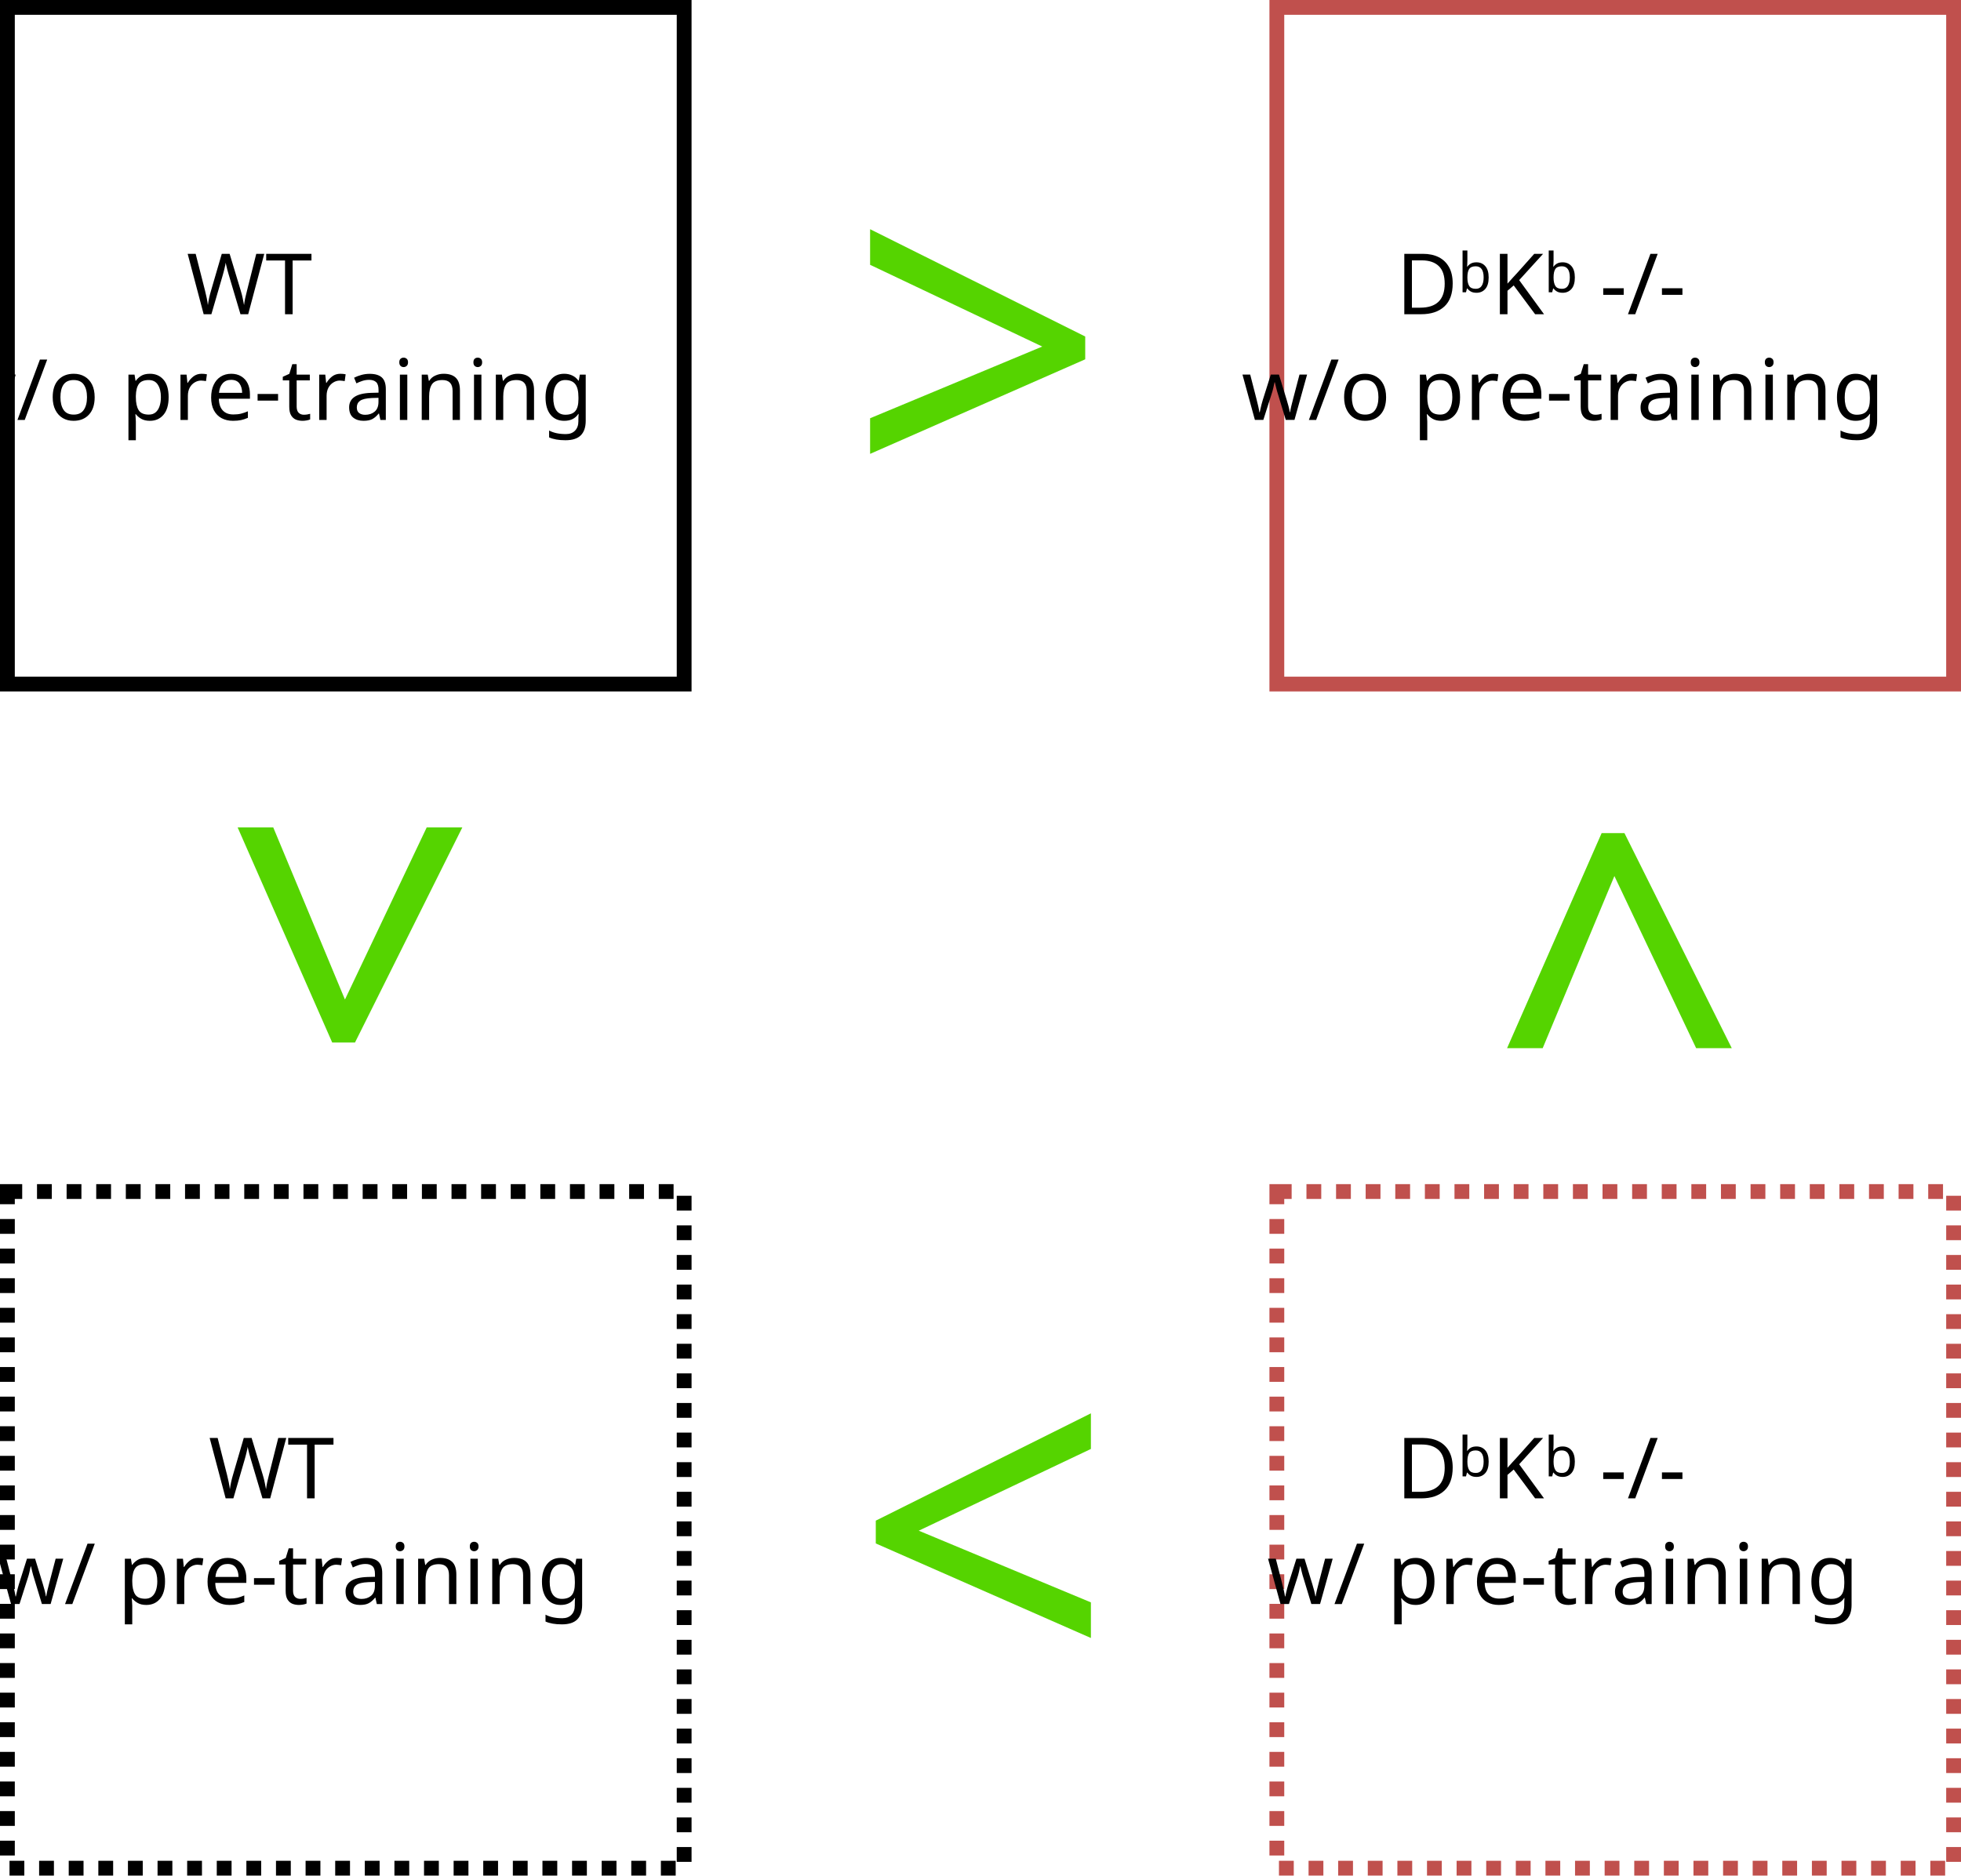
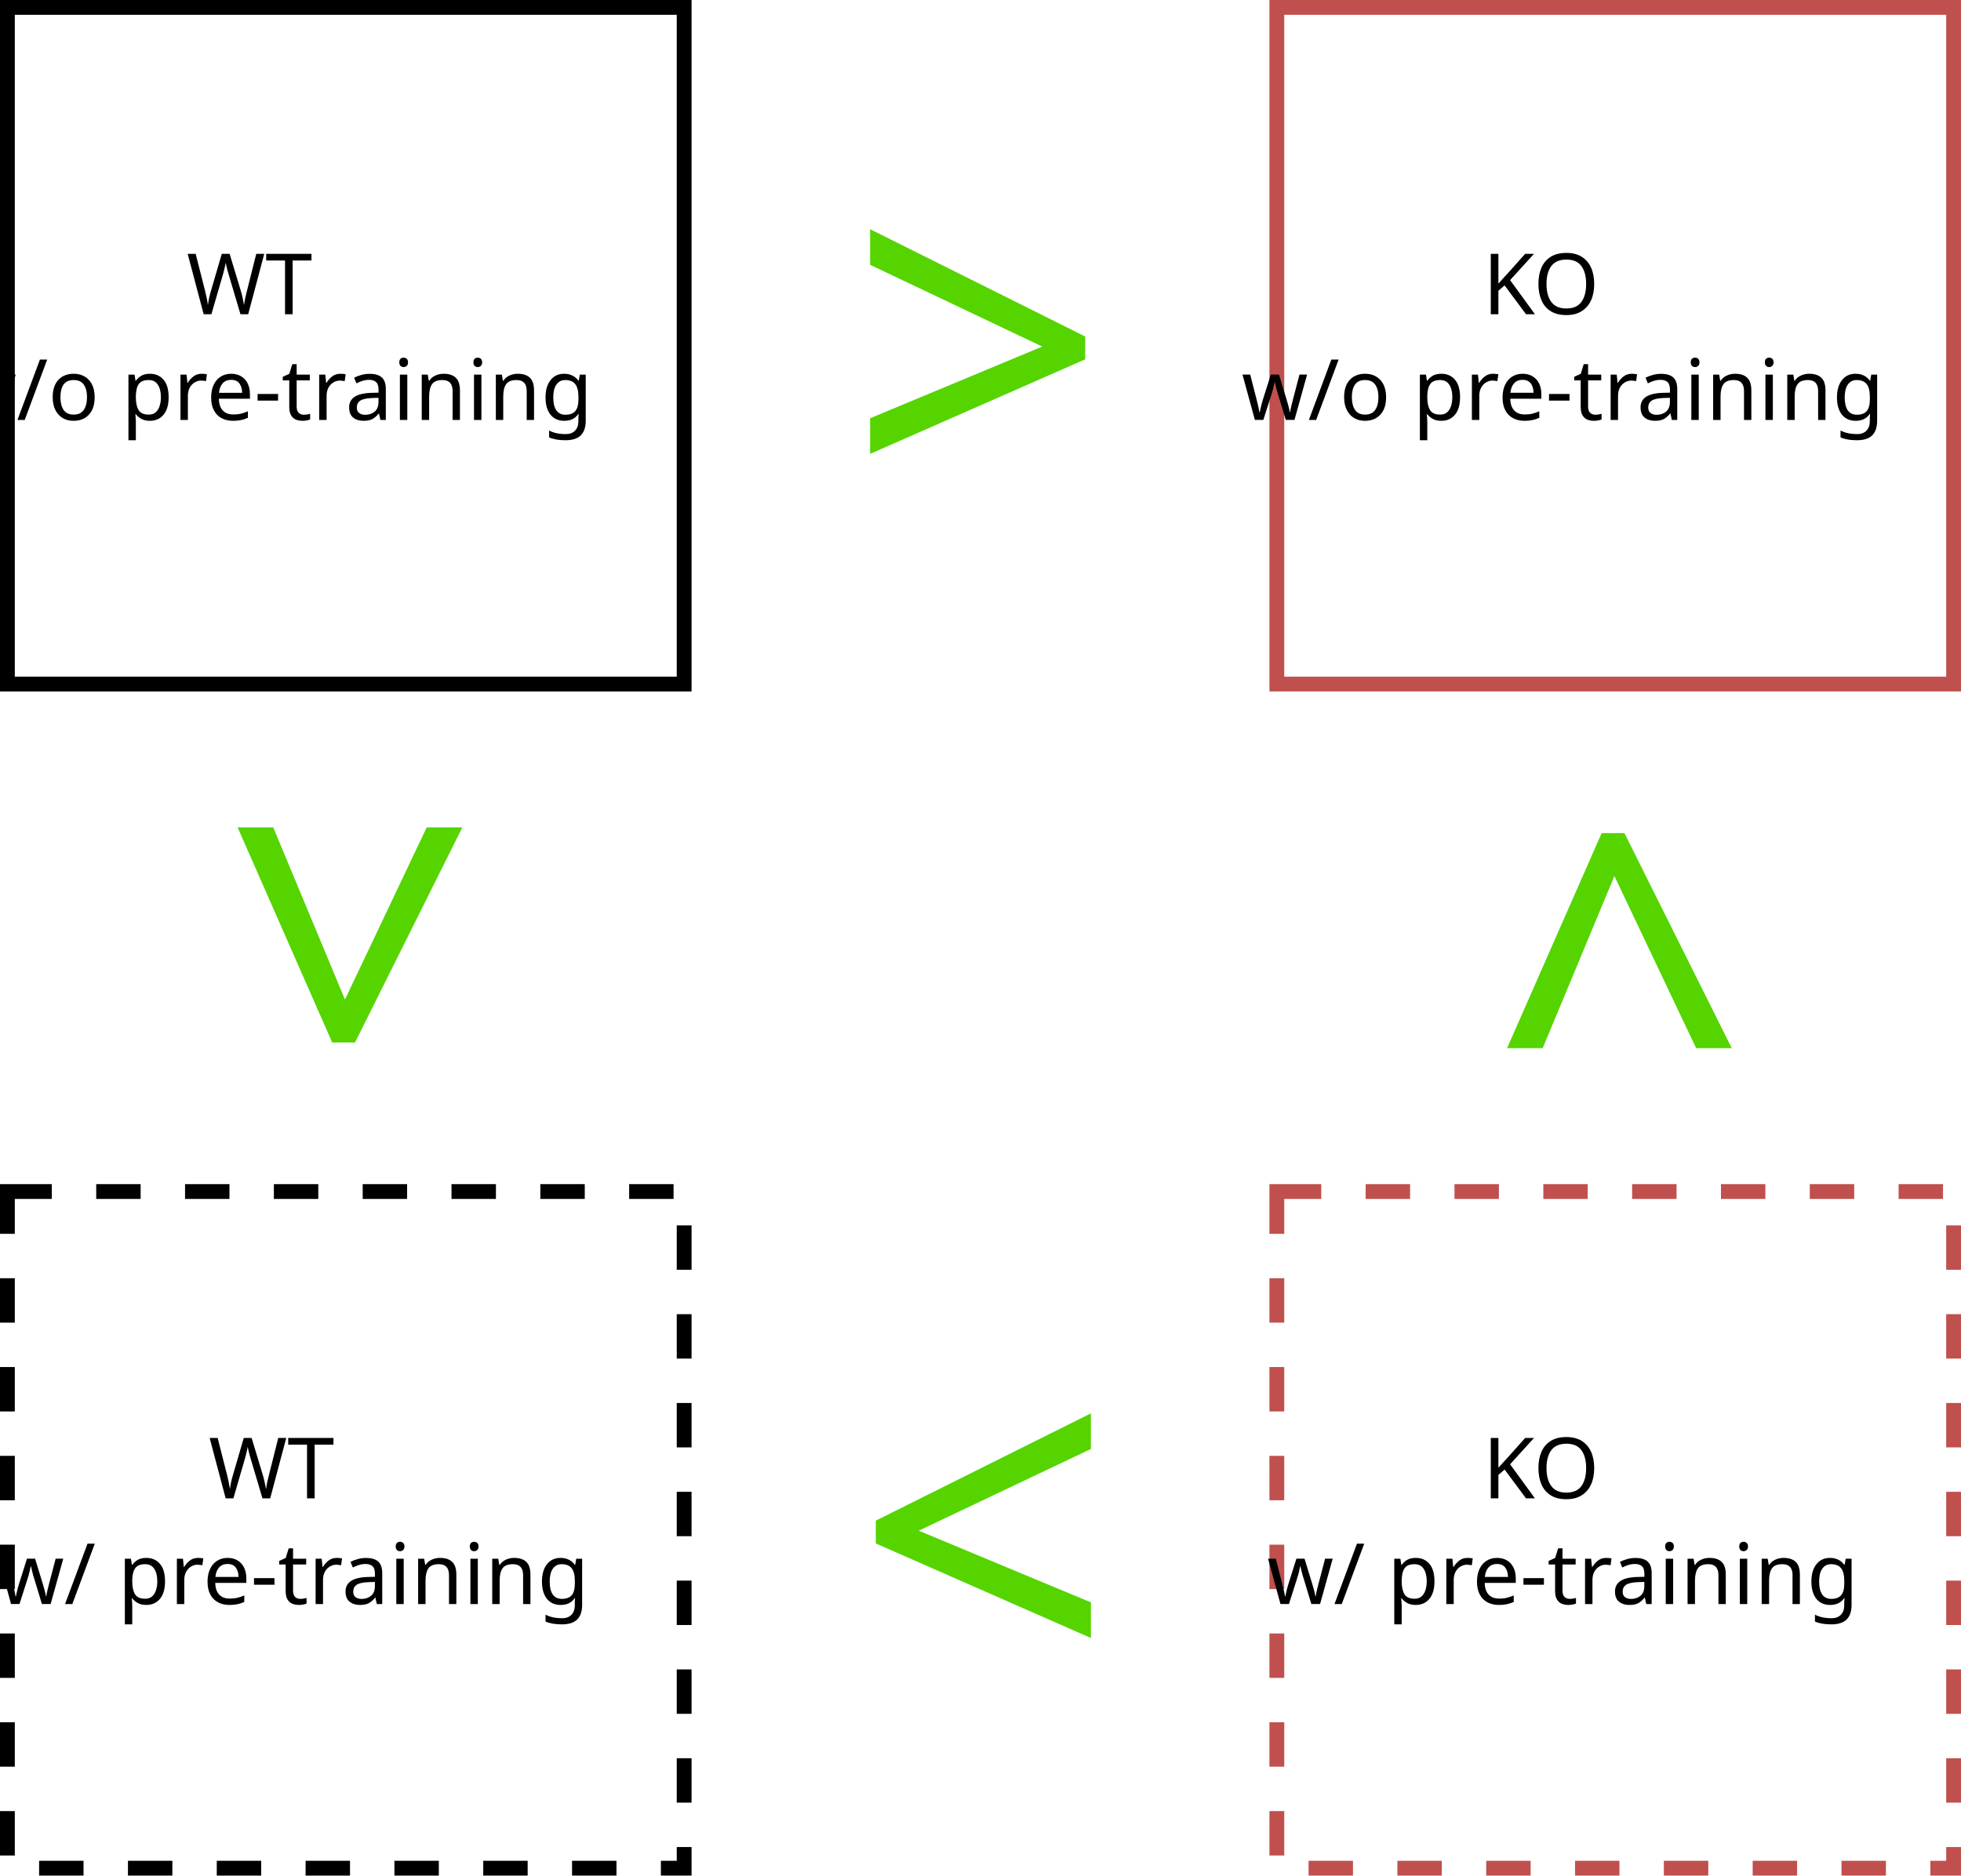
<svg xmlns="http://www.w3.org/2000/svg" width="463.626" height="443.5" id="svg2" version="1.1">
  <defs id="defs4" />
  <g id="layer1" transform="translate(-47.47929,-78.05847)">
    <g id="g2999" transform="translate(0,-2.553711)">
      <rect y="82.362" x="49.229" height="160" width="160" id="rect2991" style="fill:none;stroke:#000000;stroke-width:3.5;stroke-miterlimit:4;stroke-dasharray:none;stroke-dashoffset:0" />
      <text id="text2993" y="154.916" x="129.874" style="font-size:20px;font-style:normal;font-weight:normal;text-align:center;line-height:125%;letter-spacing:0px;word-spacing:0px;text-anchor:middle;fill:#000000;fill-opacity:1;stroke:none;font-family:Sans" xml:space="preserve">
        <tspan y="154.916" x="129.874" id="tspan2995">WT</tspan>
        <tspan id="tspan2997" y="179.916" x="129.874">w/o pre-training</tspan>
      </text>
    </g>
-     <rect style="fill:none;stroke:#c0504d;stroke-width:3.5;stroke-miterlimit:4;stroke-dasharray:3.5, 3.5;stroke-dashoffset:0;stroke-opacity:1" id="rect2991-7" width="160" height="160" x="349.355" y="359.808" />
+     <rect style="fill:none;stroke:#c0504d;stroke-width:3.5;stroke-miterlimit:4;stroke-dasharray:10.5,10.5;stroke-dashoffset:0;stroke-opacity:1" id="rect2991-7" width="160" height="160" x="349.355" y="359.808" />
    <text xml:space="preserve" style="font-size:20px;font-style:normal;font-weight:normal;text-align:center;line-height:125%;letter-spacing:0px;word-spacing:0px;text-anchor:middle;fill:#000000;fill-opacity:1;stroke:none;font-family:Sans" x="430" y="432.362" id="text2993-4">
-       <tspan id="tspan2995-0" x="430" y="432.362">D<tspan id="tspan3028" style="font-size:65.001%;baseline-shift:super">b</tspan>K<tspan id="tspan3030" style="font-size:65.001%;baseline-shift:super">b</tspan> -/-</tspan>
+       <tspan id="tspan2995-0" x="430" y="432.362">KO</tspan>
      <tspan x="430" y="457.362" id="tspan2997-9">w/ pre-training</tspan>
    </text>
    <rect style="fill:none;stroke:#c0504d;stroke-width:3.5;stroke-miterlimit:4;stroke-dasharray:none;stroke-dashoffset:0;stroke-opacity:1" id="rect2991-8" width="160" height="160" x="349.355" y="79.808" />
    <text xml:space="preserve" style="font-size:20px;font-style:normal;font-weight:normal;text-align:center;line-height:125%;letter-spacing:0px;word-spacing:0px;text-anchor:middle;fill:#000000;fill-opacity:1;stroke:none;font-family:Sans" x="430" y="152.362" id="text2993-8">
-       <tspan id="tspan2995-2" x="430" y="152.362">D<tspan id="tspan3069" style="font-size:65.001%;baseline-shift:super">b</tspan>K<tspan id="tspan3071" style="font-size:65.001%;baseline-shift:super">b</tspan> -/-</tspan>
+       <tspan id="tspan2995-2" x="430" y="152.362">KO</tspan>
      <tspan x="430" y="177.362" id="tspan2997-4">w/o pre-training</tspan>
    </text>
-     <rect style="fill:none;stroke:#000000;stroke-width:3.5;stroke-miterlimit:4;stroke-dasharray:3.5,3.5;stroke-dashoffset:0" id="rect2991-5" width="160" height="160" x="49.229" y="359.808" />
+     <rect style="fill:none;stroke:#000000;stroke-width:3.5;stroke-miterlimit:4;stroke-dasharray:10.5,10.5;stroke-dashoffset:0" id="rect2991-5" width="160" height="160" x="49.229" y="359.808" />
    <text xml:space="preserve" style="font-size:20px;font-style:normal;font-weight:normal;text-align:center;line-height:125%;letter-spacing:0px;word-spacing:0px;text-anchor:middle;fill:#000000;fill-opacity:1;stroke:none;font-family:Sans" x="129.874" y="432.362" id="text2993-1">
      <tspan id="tspan2995-7" x="129.874" y="432.362">WT</tspan>
      <tspan x="129.874" y="457.362" id="tspan2997-1">w/ pre-training</tspan>
    </text>
    <text xml:space="preserve" style="font-size:30px;font-style:normal;font-weight:normal;line-height:125%;letter-spacing:0px;word-spacing:0px;fill:#55d400;fill-opacity:1;stroke:none;font-family:Sans" x="247.784" y="197.909" id="text3065">
      <tspan id="tspan3067" x="247.784" y="197.909" style="font-size:108px;fill:#55d400">&gt;</tspan>
    </text>
    <text xml:space="preserve" style="font-size:30px;font-style:normal;font-weight:normal;line-height:125%;letter-spacing:0px;word-spacing:0px;fill:#55d400;fill-opacity:1;stroke:none;font-family:Sans" x="-310.801" y="477.909" id="text3065-1" transform="scale(-1,1)">
      <tspan id="tspan3067-5" x="-310.801" y="477.909" style="font-size:108px;fill:#55d400">&gt;</tspan>
    </text>
    <text xml:space="preserve" style="font-size:30px;font-style:normal;font-weight:normal;line-height:125%;letter-spacing:0px;word-spacing:0px;fill:#55d400;fill-opacity:1;stroke:none;font-family:Sans" x="268.3" y="-91.129" id="text3065-2" transform="matrix(0,1,-1,0,0,0)">
      <tspan id="tspan3067-7" x="268.3" y="-91.129" style="font-size:108px;fill:#55d400">&gt;</tspan>
    </text>
    <text xml:space="preserve" style="font-size:30px;font-style:normal;font-weight:normal;line-height:125%;letter-spacing:0px;word-spacing:0px;fill:#55d400;fill-opacity:1;stroke:none;font-family:Sans" x="-331.317" y="-391.255" id="text3065-2-6" transform="matrix(0,-1,-1,0,0,0)">
      <tspan id="tspan3067-7-1" x="-331.317" y="-391.255" style="font-size:108px;fill:#55d400">&gt;</tspan>
    </text>
  </g>
</svg>
